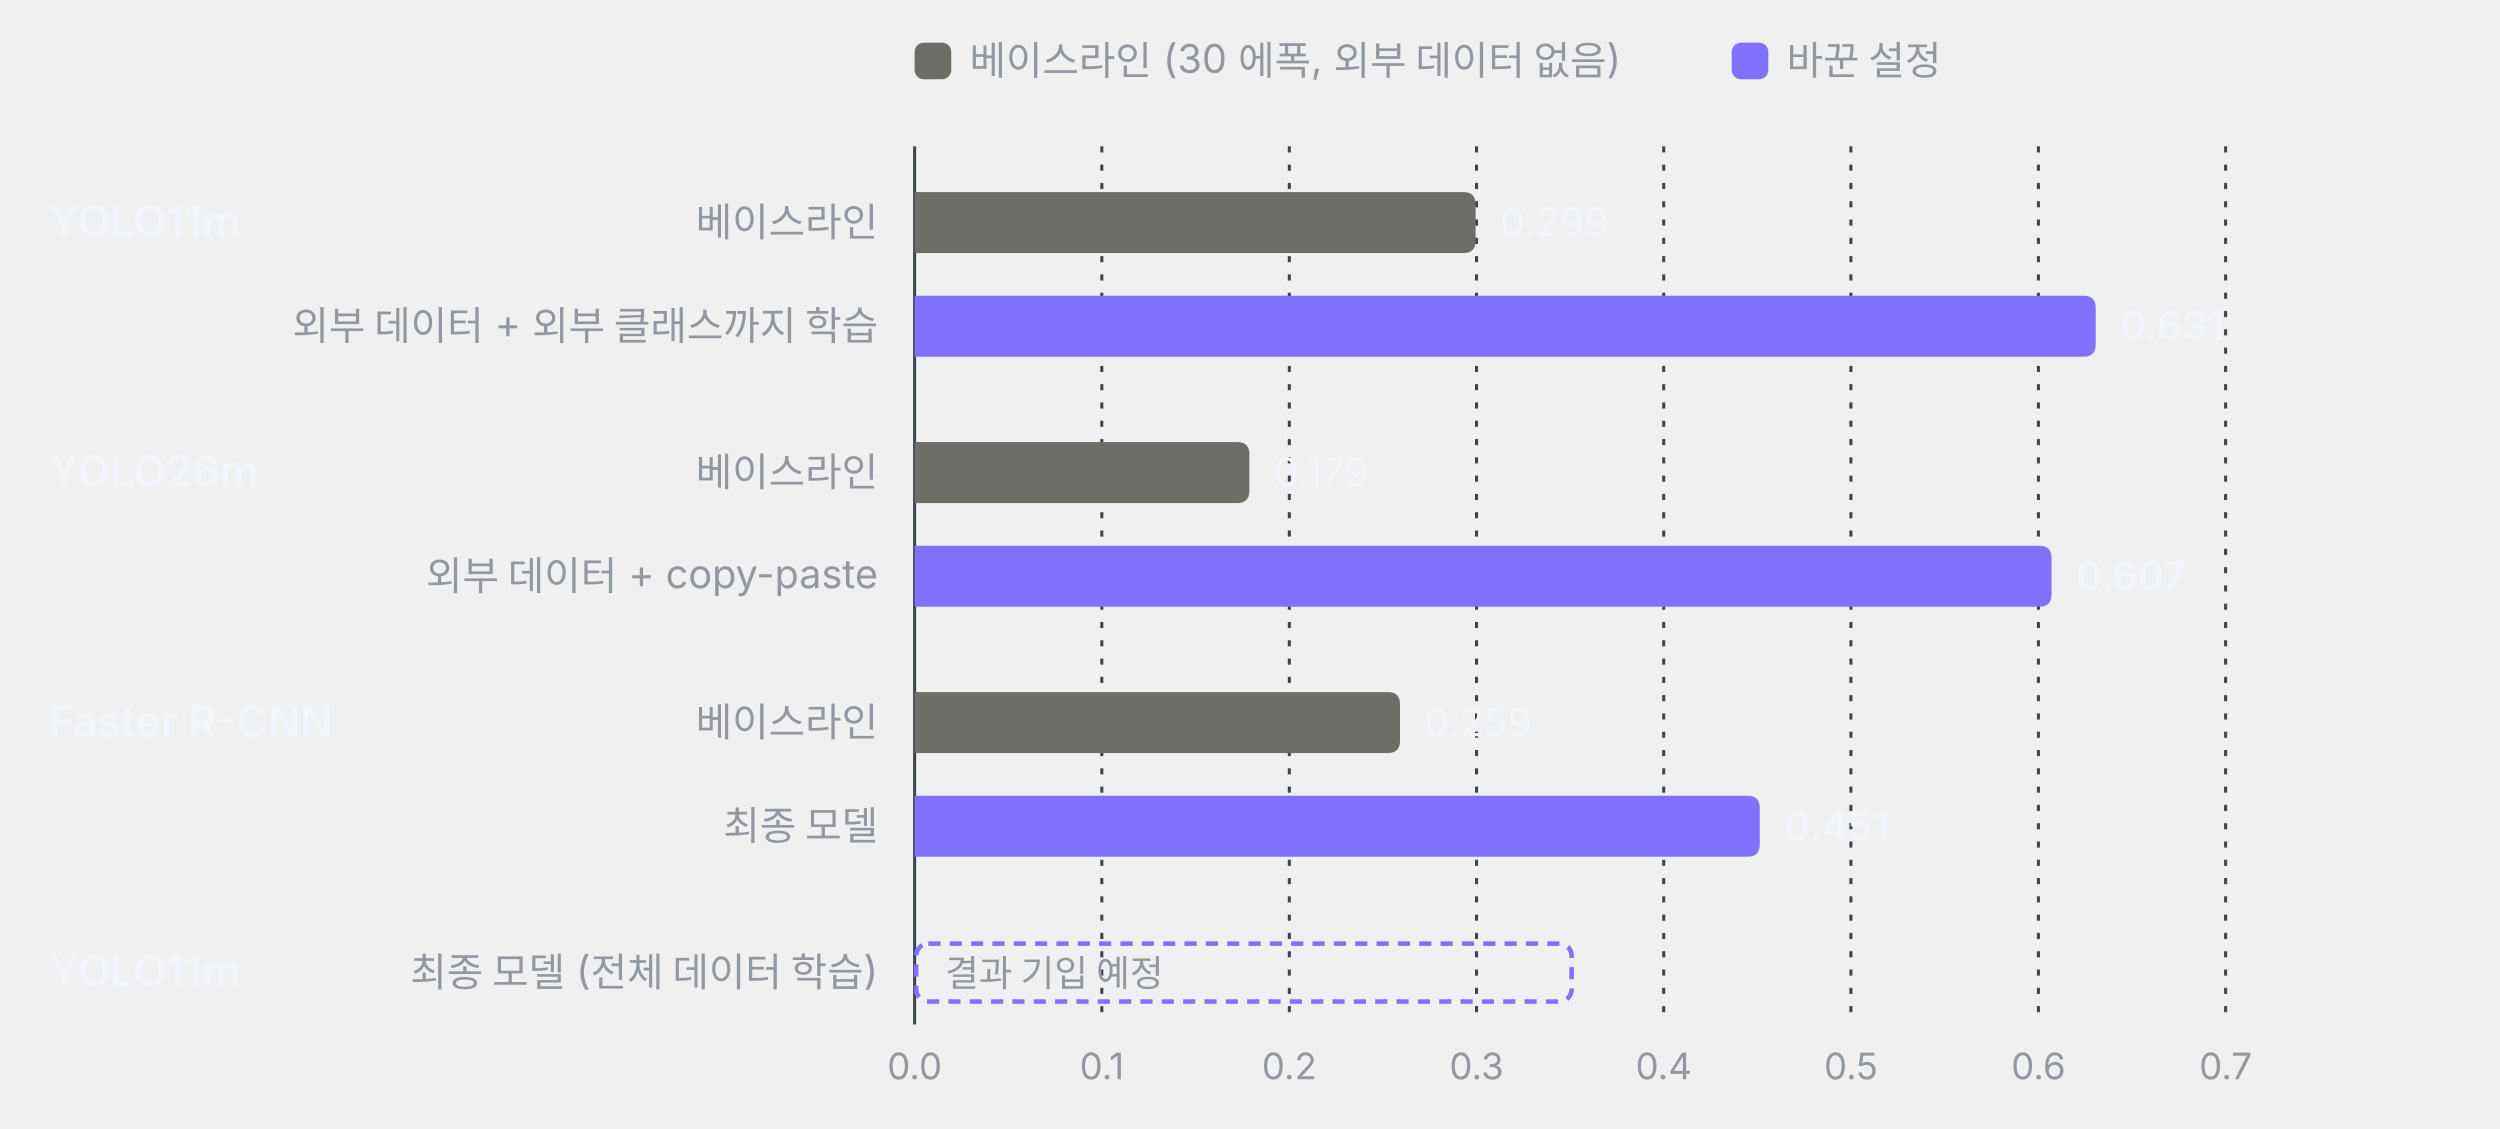
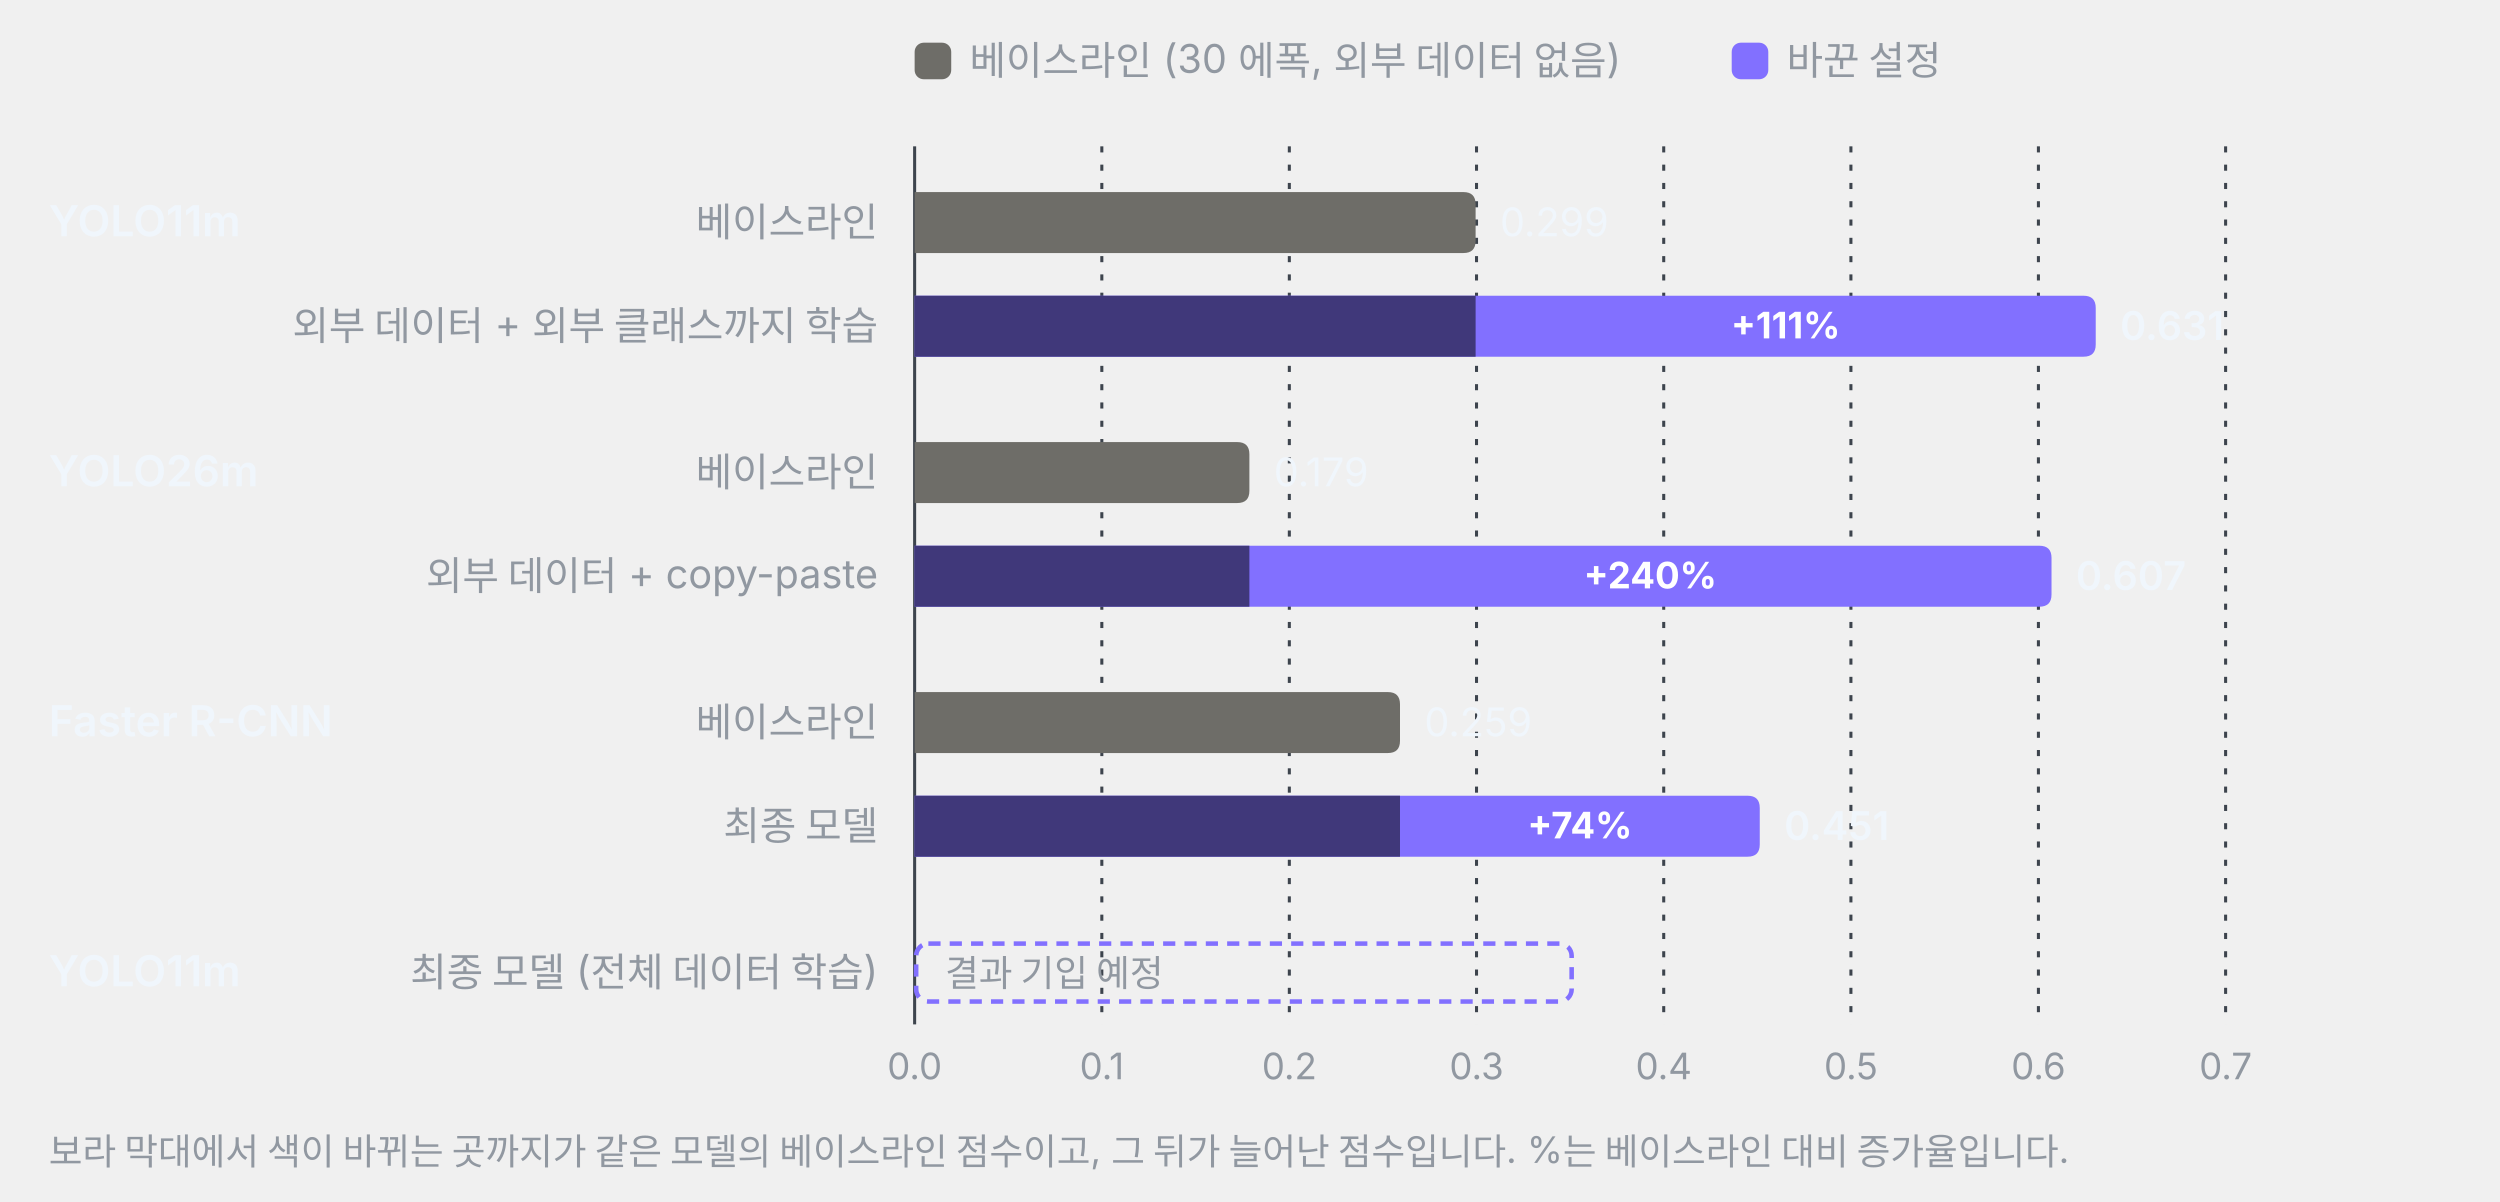
- <svg xmlns="http://www.w3.org/2000/svg" width="820" height="370" viewBox="0 0 820 370" font-family="-apple-system, BlinkMacSystemFont, 'Apple SD Gothic Neo', 'Malgun Gothic', 'Noto Sans KR', 'Segoe UI', sans-serif" role="img" aria-label="모델·설정별 Kaggle mAP@[0.75:0.95] 막대그래프">
+ <svg xmlns="http://www.w3.org/2000/svg" width="820" height="394" viewBox="0 0 820 394" font-family="-apple-system, BlinkMacSystemFont, 'Apple SD Gothic Neo', 'Malgun Gothic', 'Noto Sans KR', 'Segoe UI', sans-serif" role="img" aria-label="모델·설정별 Kaggle mAP@[0.75:0.95] 막대그래프">
  <rect x="300" y="14" width="12" height="12" rx="3" fill="#6e6d68" />
  <text x="318" y="24.5" font-size="13" fill="#9198a1">베이스라인 (30 에폭, 외부 데이터 없음)</text>
  <rect x="568.0" y="14" width="12" height="12" rx="3" fill="#8270FF" />
  <text x="586.0" y="24.5" font-size="13" fill="#9198a1">바꾼 설정</text>
  <line x1="300.0" y1="48" x2="300.0" y2="336" stroke="#3d444d" stroke-width="1" />
  <text x="300.0" y="354" font-size="12" fill="#9198a1" text-anchor="middle">0.0</text>
  <line x1="361.4" y1="48" x2="361.4" y2="336" stroke="#3d444d" stroke-width="1" stroke-dasharray="2 4" />
  <text x="361.4" y="354" font-size="12" fill="#9198a1" text-anchor="middle">0.1</text>
  <line x1="422.9" y1="48" x2="422.9" y2="336" stroke="#3d444d" stroke-width="1" stroke-dasharray="2 4" />
  <text x="422.9" y="354" font-size="12" fill="#9198a1" text-anchor="middle">0.2</text>
  <line x1="484.3" y1="48" x2="484.3" y2="336" stroke="#3d444d" stroke-width="1" stroke-dasharray="2 4" />
  <text x="484.3" y="354" font-size="12" fill="#9198a1" text-anchor="middle">0.3</text>
  <line x1="545.7" y1="48" x2="545.7" y2="336" stroke="#3d444d" stroke-width="1" stroke-dasharray="2 4" />
  <text x="545.7" y="354" font-size="12" fill="#9198a1" text-anchor="middle">0.4</text>
  <line x1="607.1" y1="48" x2="607.1" y2="336" stroke="#3d444d" stroke-width="1" stroke-dasharray="2 4" />
  <text x="607.1" y="354" font-size="12" fill="#9198a1" text-anchor="middle">0.5</text>
  <line x1="668.6" y1="48" x2="668.6" y2="336" stroke="#3d444d" stroke-width="1" stroke-dasharray="2 4" />
  <text x="668.6" y="354" font-size="12" fill="#9198a1" text-anchor="middle">0.6</text>
  <line x1="730.0" y1="48" x2="730.0" y2="336" stroke="#3d444d" stroke-width="1" stroke-dasharray="2 4" />
  <text x="730.0" y="354" font-size="12" fill="#9198a1" text-anchor="middle">0.7</text>
  <text x="16" y="77.5" font-size="14" font-weight="600" fill="#f0f6fc">YOLO11m</text>
  <text x="288" y="77.5" font-size="13" fill="#9198a1" text-anchor="end">베이스라인</text>
  <path d="M300.0,63.0 H480.0 Q484.0,63.0 484.0,67.0 V79.0 Q484.0,83.0 480.0,83.0 H300.0 Z" fill="#6e6d68" />
  <text x="492.0" y="77.5" font-size="13" font-weight="400" fill="#f0f6fc">0.299</text>
  <text x="288" y="111.5" font-size="13" fill="#9198a1" text-anchor="end">외부 데이터 + 외부 클래스까지 학습</text>
  <path d="M300.0,97.0 H683.4 Q687.4,97.0 687.4,101.0 V113.0 Q687.4,117.0 683.4,117.0 H300.0 Z" fill="#8270FF" />
+   <rect x="300" y="97.0" width="184.0" height="20" fill="#40387A" />
+   <text x="585.7" y="111.0" font-size="12" font-weight="700" fill="#ffffff" text-anchor="middle">+111%</text>
  <text x="695.4" y="111.5" font-size="13" font-weight="600" fill="#f0f6fc">0.631</text>
  <text x="16" y="159.5" font-size="14" font-weight="600" fill="#f0f6fc">YOLO26m</text>
  <text x="288" y="159.5" font-size="13" fill="#9198a1" text-anchor="end">베이스라인</text>
  <path d="M300.0,145.0 H405.8 Q409.8,145.0 409.8,149.0 V161.0 Q409.8,165.0 405.8,165.0 H300.0 Z" fill="#6e6d68" />
  <text x="417.8" y="159.5" font-size="13" font-weight="400" fill="#f0f6fc">0.179</text>
  <text x="288" y="193.5" font-size="13" fill="#9198a1" text-anchor="end">외부 데이터 + copy-paste</text>
  <path d="M300.0,179.0 H668.9 Q672.9,179.0 672.9,183.0 V195.0 Q672.9,199.0 668.9,199.0 H300.0 Z" fill="#8270FF" />
+   <rect x="300" y="179.0" width="109.8" height="20" fill="#40387A" />
+   <text x="541.3" y="193.0" font-size="12" font-weight="700" fill="#ffffff" text-anchor="middle">+240%</text>
  <text x="680.9" y="193.5" font-size="13" font-weight="600" fill="#f0f6fc">0.607</text>
  <text x="16" y="241.5" font-size="14" font-weight="600" fill="#f0f6fc">Faster R-CNN</text>
  <text x="288" y="241.5" font-size="13" fill="#9198a1" text-anchor="end">베이스라인</text>
  <path d="M300.0,227.0 H455.2 Q459.2,227.0 459.2,231.0 V243.0 Q459.2,247.0 455.2,247.0 H300.0 Z" fill="#6e6d68" />
  <text x="467.2" y="241.5" font-size="13" font-weight="400" fill="#f0f6fc">0.259</text>
  <text x="288" y="275.5" font-size="13" fill="#9198a1" text-anchor="end">최종 모델</text>
  <path d="M300.0,261.0 H573.2 Q577.2,261.0 577.2,265.0 V277.0 Q577.2,281.0 573.2,281.0 H300.0 Z" fill="#8270FF" />
+   <rect x="300" y="261.0" width="159.2" height="20" fill="#40387A" />
+   <text x="518.2" y="275.0" font-size="12" font-weight="700" fill="#ffffff" text-anchor="middle">+74%</text>
  <text x="585.2" y="275.5" font-size="13" font-weight="600" fill="#f0f6fc">0.451</text>
  <text x="16" y="323.5" font-size="14" font-weight="600" fill="#f0f6fc">YOLO11m</text>
  <text x="288" y="323.5" font-size="13" fill="#9198a1" text-anchor="end">최종 모델 (전체 데이터 학습)</text>
  <rect x="300.5" y="309.5" width="215.0" height="19" rx="4" fill="none" stroke="#8270FF" stroke-width="1.5" stroke-dasharray="4 3" />
  <text x="310" y="323.5" font-size="12" fill="#9198a1">결과 기입 예정</text>
+   <text x="16" y="382" font-size="12" fill="#9198a1">보라 막대에서 색이 바뀌는 곳까지가 같은 모델의 베이스라인 점수이고, 그 뒤가 늘어난 점수입니다. %는 베이스라인 대비 증가율입니다.</text>
</svg>
